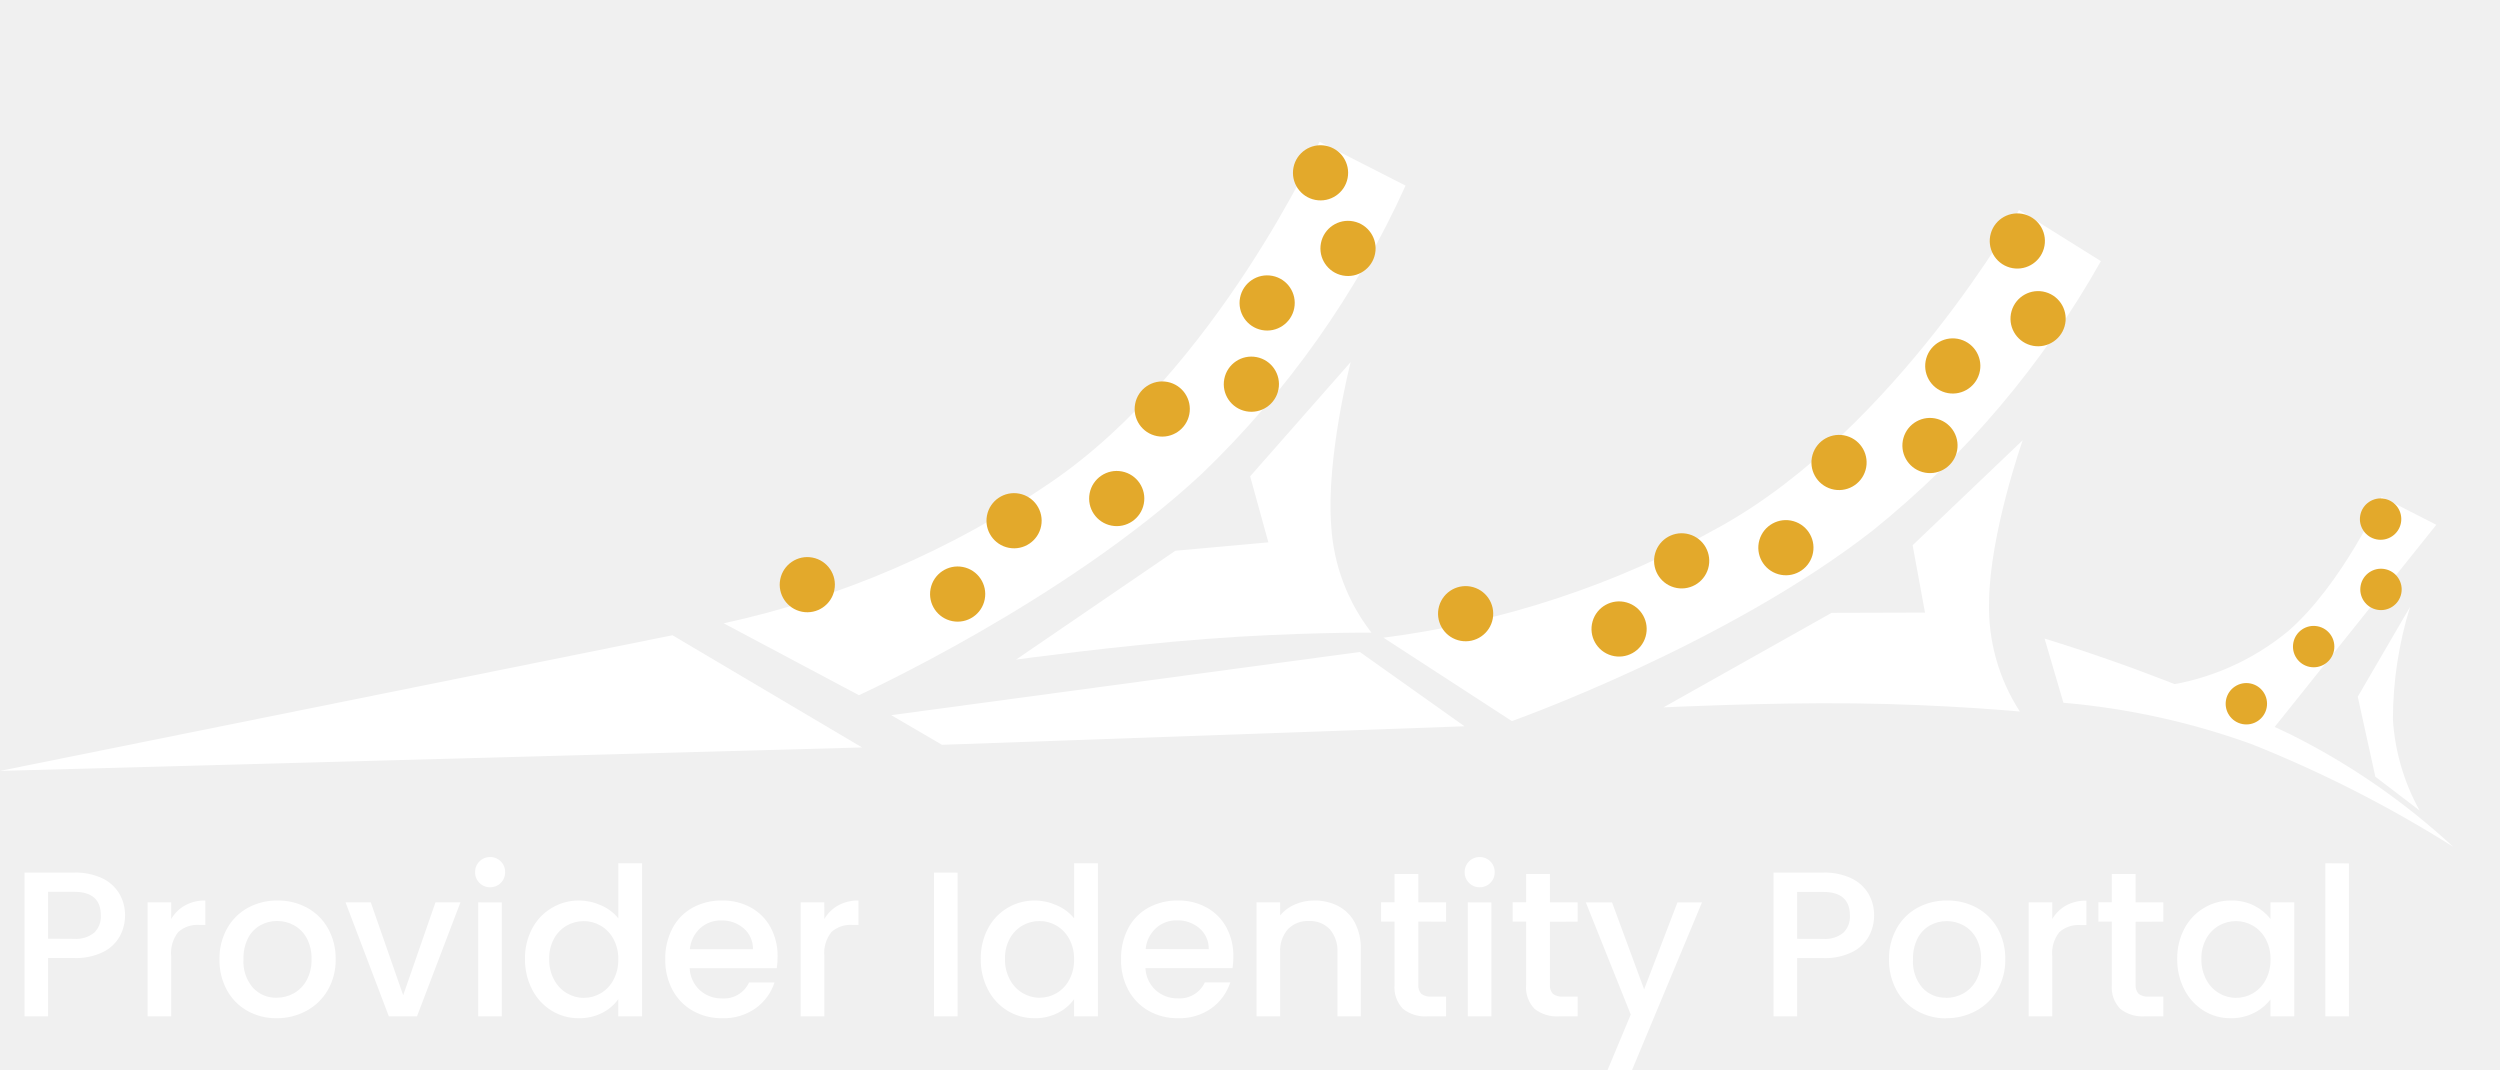
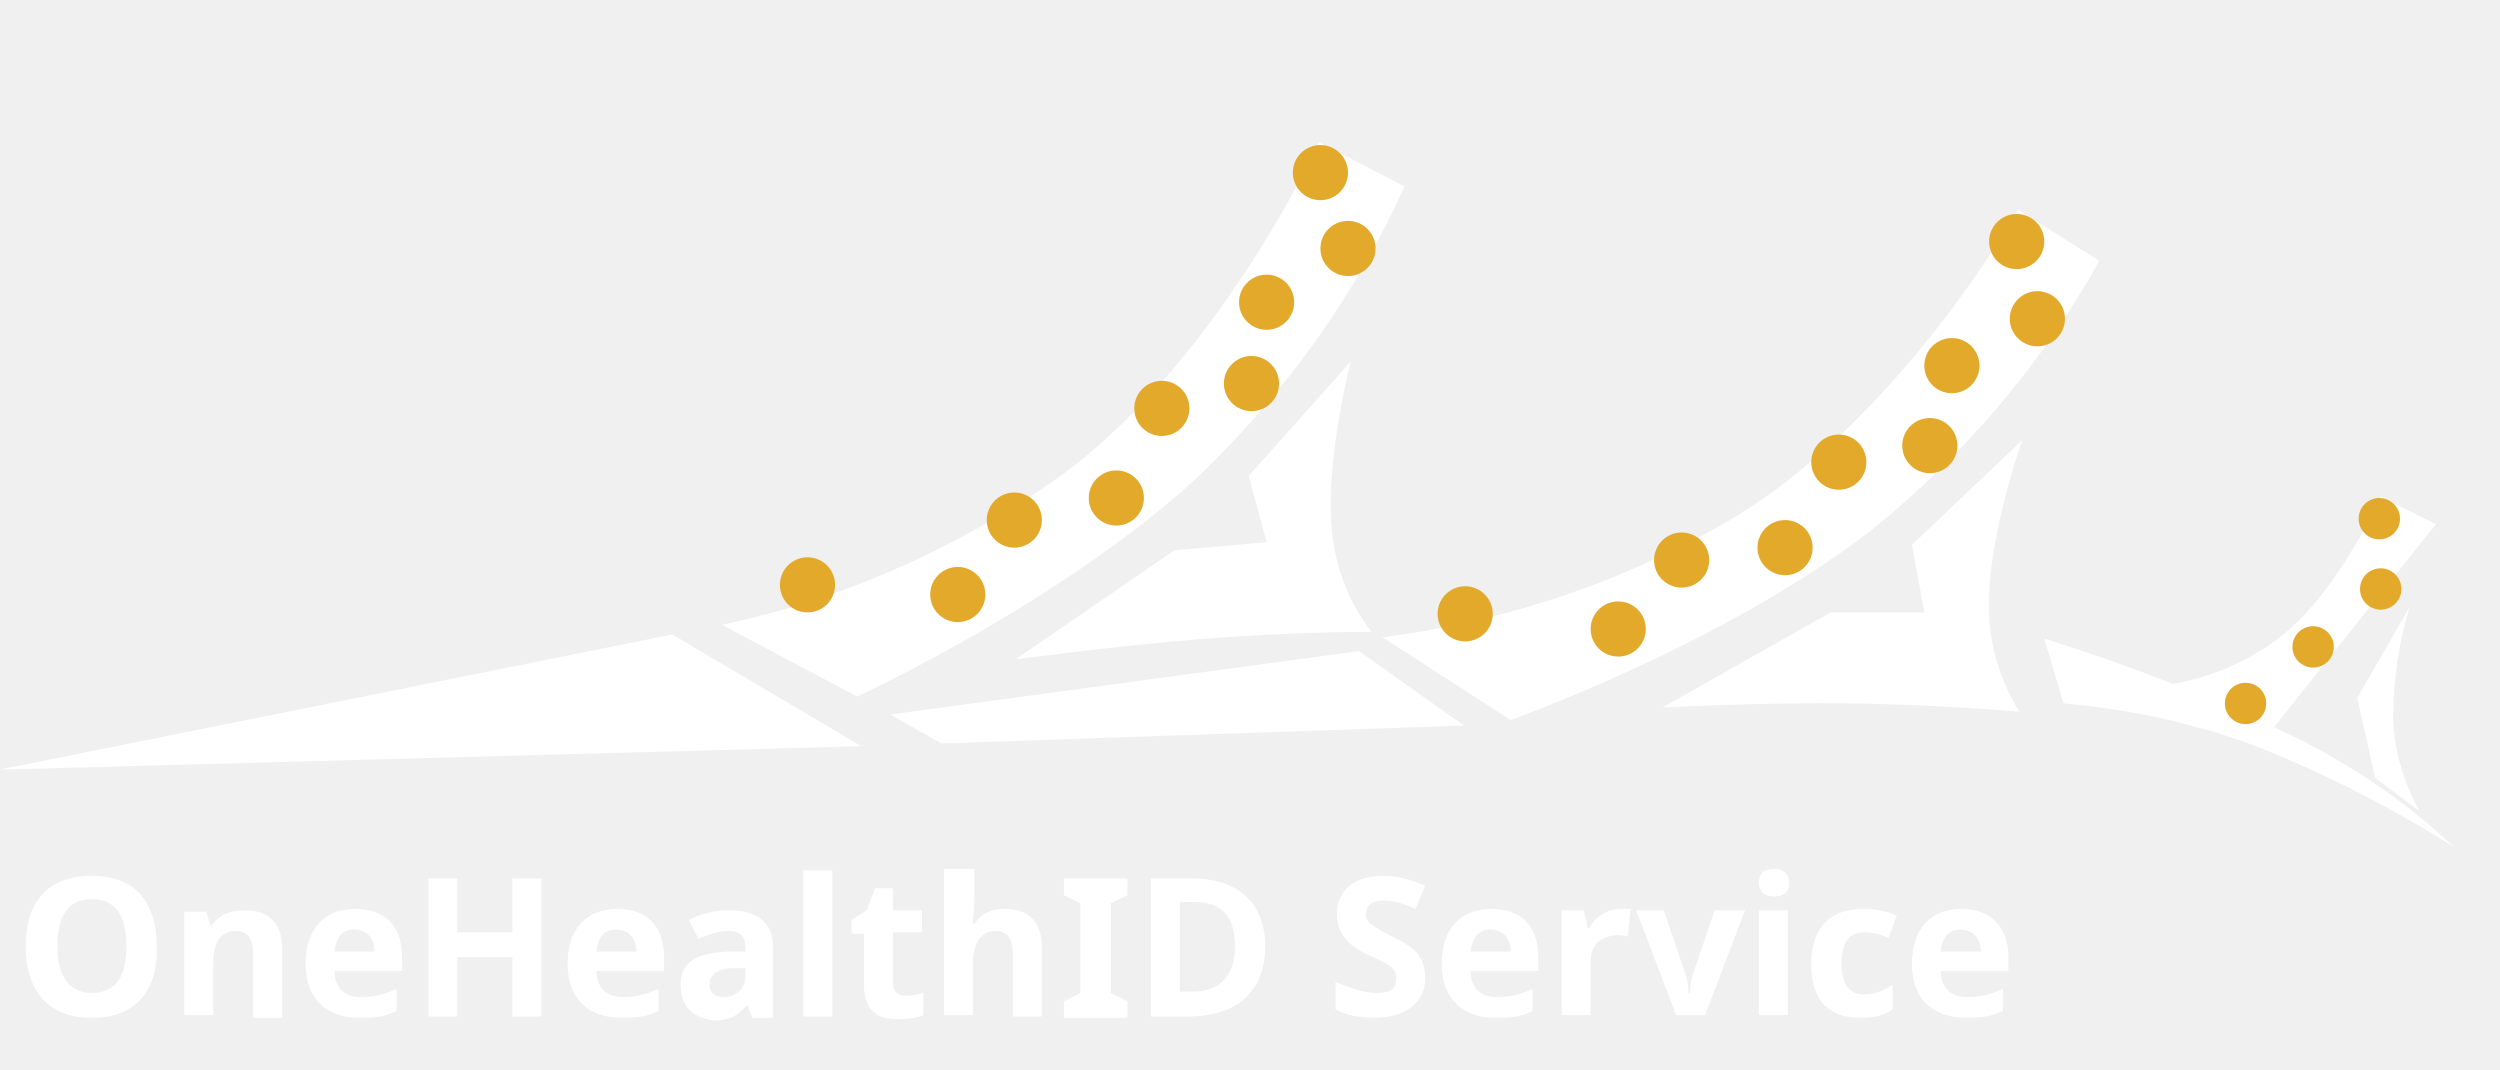
- <svg xmlns="http://www.w3.org/2000/svg" width="181.255" height="77.573" viewBox="0 0 181.255 77.573">
-   <g id="Group_86" data-name="Group 86" transform="translate(-52.744 -126.781)">
-     <path id="Path_2396" data-name="Path 2396" d="M8.415-7.32a3.148,3.148,0,0,1-.375,1.5,2.81,2.81,0,0,1-1.2,1.148,4.454,4.454,0,0,1-2.115.443H2.835V0H1.125V-10.425h3.6a4.545,4.545,0,0,1,2.033.412A2.868,2.868,0,0,1,8-8.895,3.061,3.061,0,0,1,8.415-7.32Zm-3.69,1.7A2.085,2.085,0,0,0,6.18-6.068,1.618,1.618,0,0,0,6.66-7.32q0-1.71-1.935-1.71H2.835v3.4Zm7.035-1.44a2.686,2.686,0,0,1,1-.983A2.95,2.95,0,0,1,14.235-8.4v1.77H13.8a2.083,2.083,0,0,0-1.523.51,2.439,2.439,0,0,0-.517,1.77V0H10.05V-8.265h1.71ZM19.4.135A4.233,4.233,0,0,1,17.28-.4,3.825,3.825,0,0,1,15.8-1.9a4.525,4.525,0,0,1-.54-2.242,4.438,4.438,0,0,1,.555-2.235,3.833,3.833,0,0,1,1.515-1.5A4.4,4.4,0,0,1,19.47-8.4a4.4,4.4,0,0,1,2.145.525,3.834,3.834,0,0,1,1.515,1.5,4.438,4.438,0,0,1,.555,2.235,4.346,4.346,0,0,1-.57,2.235A3.947,3.947,0,0,1,21.563-.4,4.475,4.475,0,0,1,19.4.135Zm0-1.485a2.545,2.545,0,0,0,1.237-.315,2.4,2.4,0,0,0,.938-.945,3.038,3.038,0,0,0,.36-1.53,3.1,3.1,0,0,0-.345-1.523A2.329,2.329,0,0,0,20.67-6.6a2.5,2.5,0,0,0-1.23-.315,2.46,2.46,0,0,0-1.222.315,2.248,2.248,0,0,0-.892.938A3.217,3.217,0,0,0,17-4.14a2.9,2.9,0,0,0,.682,2.062A2.255,2.255,0,0,0,19.4-1.35Zm9.18-.18,2.34-6.735H32.73L29.58,0H27.54L24.4-8.265h1.83ZM34.89-9.36a1.059,1.059,0,0,1-.78-.315,1.059,1.059,0,0,1-.315-.78,1.059,1.059,0,0,1,.315-.78,1.059,1.059,0,0,1,.78-.315,1.042,1.042,0,0,1,.765.315,1.059,1.059,0,0,1,.315.78,1.059,1.059,0,0,1-.315.78A1.042,1.042,0,0,1,34.89-9.36Zm.84,1.1V0H34.02V-8.265Zm1.68,4.1a4.574,4.574,0,0,1,.517-2.2,3.793,3.793,0,0,1,1.41-1.493A3.805,3.805,0,0,1,41.325-8.4a3.876,3.876,0,0,1,1.6.352,3.269,3.269,0,0,1,1.252.937V-11.1H45.9V0H44.175V-1.245a3.2,3.2,0,0,1-1.162.99,3.607,3.607,0,0,1-1.7.39,3.7,3.7,0,0,1-1.972-.547,3.864,3.864,0,0,1-1.41-1.53A4.707,4.707,0,0,1,37.41-4.17Zm6.765.03a2.993,2.993,0,0,0-.353-1.485,2.474,2.474,0,0,0-.922-.96,2.413,2.413,0,0,0-1.23-.33,2.457,2.457,0,0,0-1.23.322,2.432,2.432,0,0,0-.923.945,2.95,2.95,0,0,0-.352,1.477,3.079,3.079,0,0,0,.352,1.5,2.487,2.487,0,0,0,.93.983,2.385,2.385,0,0,0,1.222.337,2.413,2.413,0,0,0,1.23-.33,2.462,2.462,0,0,0,.922-.967A3.036,3.036,0,0,0,44.175-4.14Zm11.55-.2a5.346,5.346,0,0,1-.06.84H49.35a2.293,2.293,0,0,0,.735,1.59,2.32,2.32,0,0,0,1.62.6,2,2,0,0,0,1.95-1.155H55.5A3.723,3.723,0,0,1,54.143-.593a3.983,3.983,0,0,1-2.437.728A4.221,4.221,0,0,1,49.583-.4a3.789,3.789,0,0,1-1.47-1.5A4.576,4.576,0,0,1,47.58-4.14,4.683,4.683,0,0,1,48.1-6.383a3.639,3.639,0,0,1,1.455-1.492A4.33,4.33,0,0,1,51.705-8.4a4.209,4.209,0,0,1,2.085.51,3.6,3.6,0,0,1,1.425,1.433A4.314,4.314,0,0,1,55.725-4.335Zm-1.785-.54a1.946,1.946,0,0,0-.675-1.515,2.413,2.413,0,0,0-1.635-.57,2.2,2.2,0,0,0-1.515.563,2.351,2.351,0,0,0-.75,1.523Zm5.175-2.19a2.686,2.686,0,0,1,1-.983A2.95,2.95,0,0,1,61.59-8.4v1.77h-.435a2.083,2.083,0,0,0-1.522.51,2.439,2.439,0,0,0-.518,1.77V0H57.4V-8.265h1.71Zm9.66-3.36V0h-1.71V-10.425Zm1.68,6.255a4.574,4.574,0,0,1,.518-2.2,3.793,3.793,0,0,1,1.41-1.493A3.805,3.805,0,0,1,74.37-8.4a3.876,3.876,0,0,1,1.6.352,3.269,3.269,0,0,1,1.253.937V-11.1h1.725V0H77.22V-1.245a3.2,3.2,0,0,1-1.162.99,3.607,3.607,0,0,1-1.7.39,3.7,3.7,0,0,1-1.973-.547,3.864,3.864,0,0,1-1.41-1.53A4.707,4.707,0,0,1,70.455-4.17Zm6.765.03a2.993,2.993,0,0,0-.353-1.485,2.474,2.474,0,0,0-.923-.96,2.413,2.413,0,0,0-1.23-.33,2.457,2.457,0,0,0-1.23.322,2.432,2.432,0,0,0-.923.945A2.95,2.95,0,0,0,72.21-4.17a3.079,3.079,0,0,0,.353,1.5,2.487,2.487,0,0,0,.93.983,2.385,2.385,0,0,0,1.223.337,2.413,2.413,0,0,0,1.23-.33,2.462,2.462,0,0,0,.923-.967A3.036,3.036,0,0,0,77.22-4.14Zm11.55-.2a5.346,5.346,0,0,1-.06.84H82.395a2.293,2.293,0,0,0,.735,1.59,2.32,2.32,0,0,0,1.62.6A2,2,0,0,0,86.7-2.46h1.845A3.723,3.723,0,0,1,87.188-.593,3.983,3.983,0,0,1,84.75.135,4.221,4.221,0,0,1,82.628-.4a3.789,3.789,0,0,1-1.47-1.5,4.576,4.576,0,0,1-.533-2.242,4.683,4.683,0,0,1,.518-2.243A3.639,3.639,0,0,1,82.6-7.875,4.33,4.33,0,0,1,84.75-8.4a4.209,4.209,0,0,1,2.085.51A3.6,3.6,0,0,1,88.26-6.457,4.314,4.314,0,0,1,88.77-4.335Zm-1.785-.54A1.946,1.946,0,0,0,86.31-6.39a2.413,2.413,0,0,0-1.635-.57A2.2,2.2,0,0,0,83.16-6.4a2.351,2.351,0,0,0-.75,1.523ZM94.62-8.4a3.706,3.706,0,0,1,1.748.4,2.88,2.88,0,0,1,1.207,1.2,3.947,3.947,0,0,1,.435,1.92V0H96.315V-4.62a2.4,2.4,0,0,0-.555-1.7,1.975,1.975,0,0,0-1.515-.593,2,2,0,0,0-1.522.593,2.379,2.379,0,0,0-.562,1.7V0H90.45V-8.265h1.71v.945a2.831,2.831,0,0,1,1.073-.795A3.429,3.429,0,0,1,94.62-8.4Zm7.56,1.53V-2.3a.878.878,0,0,0,.217.668,1.081,1.081,0,0,0,.743.2h1.05V0h-1.35a2.6,2.6,0,0,1-1.77-.54,2.225,2.225,0,0,1-.615-1.755V-6.87H99.48v-1.4h.975V-10.32h1.725v2.055h2.01v1.4Zm4.455-2.49a1.059,1.059,0,0,1-.78-.315,1.059,1.059,0,0,1-.315-.78,1.059,1.059,0,0,1,.315-.78,1.059,1.059,0,0,1,.78-.315,1.042,1.042,0,0,1,.765.315,1.059,1.059,0,0,1,.315.78,1.059,1.059,0,0,1-.315.78A1.042,1.042,0,0,1,106.635-9.36Zm.84,1.1V0h-1.71V-8.265Zm4.245,1.4V-2.3a.878.878,0,0,0,.217.668,1.081,1.081,0,0,0,.743.2h1.05V0h-1.35a2.6,2.6,0,0,1-1.77-.54,2.225,2.225,0,0,1-.615-1.755V-6.87h-.975v-1.4h.975V-10.32h1.725v2.055h2.01v1.4Zm11.025-1.4-5.07,12.15H115.9l1.68-4.02-3.255-8.13h1.9l2.325,6.3,2.415-6.3Zm12.48.945a3.148,3.148,0,0,1-.375,1.5,2.81,2.81,0,0,1-1.2,1.148,4.454,4.454,0,0,1-2.115.443h-1.89V0h-1.71V-10.425h3.6a4.545,4.545,0,0,1,2.033.412,2.868,2.868,0,0,1,1.245,1.118A3.061,3.061,0,0,1,135.225-7.32Zm-3.69,1.7a2.085,2.085,0,0,0,1.455-.443,1.618,1.618,0,0,0,.48-1.253q0-1.71-1.935-1.71h-1.89v3.4Zm8.91,5.76A4.233,4.233,0,0,1,138.33-.4a3.825,3.825,0,0,1-1.485-1.5,4.525,4.525,0,0,1-.54-2.242,4.438,4.438,0,0,1,.555-2.235,3.833,3.833,0,0,1,1.515-1.5A4.4,4.4,0,0,1,140.52-8.4a4.4,4.4,0,0,1,2.145.525,3.834,3.834,0,0,1,1.515,1.5,4.438,4.438,0,0,1,.555,2.235,4.346,4.346,0,0,1-.57,2.235A3.947,3.947,0,0,1,142.613-.4,4.475,4.475,0,0,1,140.445.135Zm0-1.485a2.545,2.545,0,0,0,1.237-.315,2.4,2.4,0,0,0,.938-.945,3.038,3.038,0,0,0,.36-1.53,3.1,3.1,0,0,0-.345-1.523,2.329,2.329,0,0,0-.915-.937,2.5,2.5,0,0,0-1.23-.315,2.46,2.46,0,0,0-1.223.315,2.248,2.248,0,0,0-.893.938,3.217,3.217,0,0,0-.33,1.523,2.9,2.9,0,0,0,.682,2.062A2.255,2.255,0,0,0,140.445-1.35Zm7.695-5.715a2.686,2.686,0,0,1,1-.983,2.95,2.95,0,0,1,1.477-.352v1.77h-.435a2.083,2.083,0,0,0-1.523.51,2.439,2.439,0,0,0-.517,1.77V0h-1.71V-8.265h1.71Zm6.045.195V-2.3a.878.878,0,0,0,.217.668,1.081,1.081,0,0,0,.743.2h1.05V0h-1.35a2.6,2.6,0,0,1-1.77-.54A2.226,2.226,0,0,1,152.46-2.3V-6.87h-.975v-1.4h.975V-10.32h1.725v2.055h2.01v1.4Zm3.015,2.7a4.574,4.574,0,0,1,.518-2.2,3.793,3.793,0,0,1,1.41-1.493A3.777,3.777,0,0,1,161.1-8.4a3.608,3.608,0,0,1,1.7.382,3.455,3.455,0,0,1,1.163.953v-1.2h1.725V0h-1.725V-1.23a3.4,3.4,0,0,1-1.185.975,3.652,3.652,0,0,1-1.71.39,3.634,3.634,0,0,1-1.95-.547,3.883,3.883,0,0,1-1.4-1.53A4.707,4.707,0,0,1,157.2-4.17Zm6.765.03a2.993,2.993,0,0,0-.353-1.485,2.474,2.474,0,0,0-.923-.96,2.413,2.413,0,0,0-1.23-.33,2.457,2.457,0,0,0-1.23.322,2.432,2.432,0,0,0-.923.945,2.95,2.95,0,0,0-.353,1.477,3.079,3.079,0,0,0,.353,1.5,2.487,2.487,0,0,0,.93.983,2.385,2.385,0,0,0,1.223.337,2.413,2.413,0,0,0,1.23-.33,2.462,2.462,0,0,0,.923-.967A3.036,3.036,0,0,0,163.965-4.14Zm5.685-6.96V0h-1.71V-11.1Z" transform="translate(53.396 200.469)" fill="#fff" />
-     <path id="Path_2323" data-name="Path 2323" d="M0,0H7A67.637,67.637,0,0,1,3.333,25.3C-1.3,38.025-11.54,50.912-11.54,50.912l-11.1-.193A67.474,67.474,0,0,0-6.162,30.87C.827,18.142,0,0,0,0Z" transform="translate(148.412 137.06) rotate(27)" fill="#fff" />
-     <path id="Path_2324" data-name="Path 2324" d="M8532.264,2205.207s1.568,7.015,4.131,11.213a13.946,13.946,0,0,0,6.118,5.579s-4.939,2.479-10.457,5.84-11.615,7.6-11.615,7.6l6.705-12.272,5.734-3.607-3.349-3.665Z" transform="translate(-6450.49 -5685.387) rotate(27)" fill="#fff" />
-     <path id="Path_2325" data-name="Path 2325" d="M8542.513,2217.456l3.33,3.525a53.6,53.6,0,0,1,13.552-3.525,89.612,89.612,0,0,1,16.366,0,50.712,50.712,0,0,0-14.2-1.906A132.178,132.178,0,0,0,8542.513,2217.456Z" transform="translate(-6403.751 -5680.907) rotate(27)" fill="#fff" />
-     <path id="Path_2326" data-name="Path 2326" d="M8565.08,2203.377a27.93,27.93,0,0,0,2.591,7.829,15.6,15.6,0,0,0,4.728,5.012l-3.971-.726-3.771-4.59Z" transform="translate(-6403.751 -5680.907) rotate(27)" fill="#fff" />
-     <path id="Path_2327" data-name="Path 2327" d="M8559.624,2197.21h4.45l-3.952,19.162-5.225,1.5-3.125.591.024-1.89a18.12,18.12,0,0,0,6.2-7.6C8559.958,2204.133,8559.624,2197.21,8559.624,2197.21Z" transform="translate(-6403.751 -5680.907) rotate(27)" fill="#fff" />
-     <circle id="Ellipse_66" data-name="Ellipse 66" cx="2" cy="2" r="2" transform="translate(109.693 166.826) rotate(11)" fill="#e3a92b" />
-     <circle id="Ellipse_67" data-name="Ellipse 67" cx="2" cy="2" r="2" transform="translate(120.594 167.507) rotate(11)" fill="#e3a92b" />
-     <circle id="Ellipse_68" data-name="Ellipse 68" cx="2" cy="2" r="2" transform="translate(124.684 162.19) rotate(11)" fill="#e3a92b" />
-     <circle id="Ellipse_69" data-name="Ellipse 69" cx="2" cy="2" r="2" transform="translate(132.127 160.581) rotate(11)" fill="#e3a92b" />
-     <circle id="Ellipse_70" data-name="Ellipse 70" cx="2" cy="2" r="2" transform="translate(135.427 154.091) rotate(11)" fill="#e3a92b" />
-     <circle id="Ellipse_71" data-name="Ellipse 71" cx="2" cy="2" r="2" transform="translate(143.033 146.401) rotate(11)" fill="#e3a92b" />
-     <circle id="Ellipse_72" data-name="Ellipse 72" cx="2" cy="2" r="2" transform="translate(141.889 152.291) rotate(11)" fill="#e3a92b" />
-     <circle id="Ellipse_73" data-name="Ellipse 73" cx="2" cy="2" r="2" transform="translate(148.896 142.447) rotate(11)" fill="#e3a92b" />
-     <circle id="Ellipse_74" data-name="Ellipse 74" cx="2" cy="2" r="2" transform="translate(146.904 136.966) rotate(11)" fill="#e3a92b" />
-     <circle id="Ellipse_75" data-name="Ellipse 75" cx="1.5" cy="1.5" r="1.5" transform="translate(214.423 176.046) rotate(11)" fill="#e3a92b" />
-     <circle id="Ellipse_76" data-name="Ellipse 76" cx="1.5" cy="1.5" r="1.5" transform="translate(219.303 171.902) rotate(11)" fill="#e3a92b" />
-     <circle id="Ellipse_77" data-name="Ellipse 77" cx="1.5" cy="1.5" r="1.5" transform="translate(224.184 167.756) rotate(11)" fill="#e3a92b" />
-     <circle id="Ellipse_78" data-name="Ellipse 78" cx="1.5" cy="1.5" r="1.5" transform="translate(224.156 162.658) rotate(11)" fill="#e3a92b" />
-     <path id="Path_2392" data-name="Path 2392" d="M0,0H7A67.637,67.637,0,0,1,3.333,25.3C-1.3,38.025-11.54,50.912-11.54,50.912l-11.1-.193A67.474,67.474,0,0,0-6.162,30.87C.827,18.142,0,0,0,0Z" transform="matrix(0.848, 0.53, -0.53, 0.848, 199.126, 142.004)" fill="#fff" />
-     <path id="Path_2393" data-name="Path 2393" d="M8532.264,2205.207s1.568,7.015,4.131,11.213a13.946,13.946,0,0,0,6.118,5.579s-4.939,2.479-10.457,5.84-11.615,7.6-11.615,7.6l6.705-12.272,5.734-3.607-3.349-3.665Z" transform="matrix(0.848, 0.53, -0.53, 0.848, -5867.205, -6233.419)" fill="#fff" />
-     <circle id="Ellipse_94" data-name="Ellipse 94" cx="2" cy="2" r="2" transform="translate(157.634 168.801) rotate(16)" fill="#e3a92b" />
-     <circle id="Ellipse_95" data-name="Ellipse 95" cx="2" cy="2" r="2" transform="translate(168.76 169.91) rotate(16)" fill="#e3a92b" />
-     <circle id="Ellipse_96" data-name="Ellipse 96" cx="2" cy="2" r="2" transform="translate(173.297 164.97) rotate(16)" fill="#e3a92b" />
-     <circle id="Ellipse_97" data-name="Ellipse 97" cx="2" cy="2" r="2" transform="translate(180.854 164.016) rotate(16)" fill="#e3a92b" />
-     <circle id="Ellipse_98" data-name="Ellipse 98" cx="2" cy="2" r="2" transform="translate(184.706 157.838) rotate(16)" fill="#e3a92b" />
-     <circle id="Ellipse_99" data-name="Ellipse 99" cx="2" cy="2" r="2" transform="translate(192.953 150.84) rotate(16)" fill="#e3a92b" />
-     <circle id="Ellipse_100" data-name="Ellipse 100" cx="2" cy="2" r="2" transform="translate(191.3 156.608) rotate(16)" fill="#e3a92b" />
-     <circle id="Ellipse_101" data-name="Ellipse 101" cx="2" cy="2" r="2" transform="translate(199.138 147.413) rotate(16)" fill="#e3a92b" />
-     <circle id="Ellipse_102" data-name="Ellipse 102" cx="2" cy="2" r="2" transform="translate(197.633 141.779) rotate(16)" fill="#e3a92b" />
-     <path id="Path_2394" data-name="Path 2394" d="M8281.913,2517.051l-34.885,14.829-4.209-.687,30.076-16.452Z" transform="translate(-6670.878 -5138.404) rotate(21)" fill="#fff" />
-     <path id="Path_2395" data-name="Path 2395" d="M8477.363,2439.438l-48.756,9.834,62.5-1.7Z" transform="translate(-8375.863 -2266.599)" fill="#fff" />
+ <svg xmlns="http://www.w3.org/2000/svg" version="1.1" id="Layer_1" x="0px" y="0px" viewBox="0 0 181.3 77.6" style="enable-background:new 0 0 181.3 77.6;" xml:space="preserve" width="181.255" height="77.573">
+   <style type="text/css">
+ 	.st0{fill:#FFFFFF;}
+ 	.st1{display:none;fill:#FFFFFF;}
+ 	.st2{fill:#E3A92B;}
+ </style>
+   <g id="Group_86" transform="translate(-52.744 -126.781)">
+     <g>
+       <path class="st0" d="M59.4,200.6c-3.3,0-4.8-2.1-4.8-5.2c0-3.1,1.5-5.1,4.8-5.1c3.2,0,4.7,2,4.7,5.1    C64.2,198.5,62.7,200.6,59.4,200.6z M59.4,198.8c1.8,0,2.5-1.3,2.5-3.4s-0.7-3.4-2.5-3.4s-2.5,1.3-2.5,3.4S57.7,198.8,59.4,198.8z    " />
+       <path class="st0" d="M66.1,200.5v-7.6h1.6l0.3,1h0.1c0.5-0.8,1.4-1.1,2.4-1.1c1.6,0,2.7,0.8,2.7,2.8v5h-2.1V196    c0-1.1-0.4-1.7-1.2-1.7c-1.3,0-1.7,0.9-1.7,2.5v3.6H66.1z" />
+       <path class="st0" d="M81.9,196.2v1H77c0,1.2,0.7,1.9,1.9,1.9c1,0,1.7-0.2,2.6-0.6v1.6c-0.8,0.4-1.5,0.5-2.7,0.5    c-2.3,0-3.9-1.3-3.9-3.9c0-2.7,1.5-4,3.6-4C80.6,192.7,81.9,193.9,81.9,196.2z M77,195.8h2.9c0-0.9-0.5-1.6-1.5-1.6    C77.6,194.2,77.1,194.7,77,195.8z" />
+       <path class="st0" d="M85.9,190.5v3.9h4v-3.9h2.1v10h-2.1v-4.3h-4v4.3h-2.1v-10H85.9z" />
+       <path class="st0" d="M100.9,196.2v1h-4.9c0,1.2,0.7,1.9,1.9,1.9c1,0,1.7-0.2,2.6-0.6v1.6c-0.8,0.4-1.5,0.5-2.7,0.5    c-2.3,0-3.9-1.3-3.9-3.9c0-2.7,1.5-4,3.6-4C99.6,192.7,100.9,193.9,100.9,196.2z M96,195.8h2.9c0-0.9-0.5-1.6-1.5-1.6    C96.6,194.2,96.1,194.7,96,195.8z" />
+       <path class="st0" d="M102.1,198.2c0-1.6,1.1-2.3,3.4-2.4l1.3,0v-0.3c0-0.8-0.4-1.2-1.2-1.2c-0.7,0-1.4,0.2-2.2,0.6l-0.7-1.4    c0.8-0.4,1.8-0.7,2.9-0.7c2.1,0,3.2,0.9,3.2,2.7v5.1h-1.5l-0.4-1H107c-0.7,0.8-1.3,1.2-2.5,1.2    C103.1,200.6,102.1,199.9,102.1,198.2z M105.2,199.1c0.9,0,1.6-0.6,1.6-1.5v-0.6l-0.8,0c-1.3,0-1.8,0.5-1.8,1.2    C104.2,198.8,104.6,199.1,105.2,199.1z" />
+       <path class="st0" d="M113.1,200.5H111v-10.6h2.1V200.5z" />
+       <path class="st0" d="M114.5,194.4v-0.9l1.1-0.7l0.6-1.6h1.3v1.6h2.1v1.6h-2.1v3.7c0,0.6,0.4,0.9,0.9,0.9c0.5,0,0.9-0.1,1.3-0.2    v1.6c-0.4,0.2-1.1,0.3-1.9,0.3c-1.4,0-2.4-0.6-2.4-2.5v-3.7H114.5z" />
+       <path class="st0" d="M123.4,189.8v2.2c0,0.8-0.1,1.5-0.1,1.8h0.1c0.5-0.8,1.3-1.1,2.2-1.1c1.6,0,2.7,0.8,2.7,2.8v5h-2.1V196    c0-1.1-0.4-1.7-1.2-1.7c-1.2,0-1.7,0.9-1.7,2.5v3.6h-2.1v-10.6H123.4z" />
+       <path class="st0" d="M134.5,190.5v1.2l-1.2,0.6v6.5l1.2,0.6v1.2h-4.6v-1.2l1.2-0.6v-6.5l-1.2-0.6v-1.2H134.5z" />
+       <path class="st0" d="M139,200.5h-2.8v-10h3.1c3.1,0,5.2,1.7,5.2,4.9C144.5,198.7,142.4,200.5,139,200.5z M139.4,192.2h-1.1v6.5    h0.9c2,0,3.1-1.1,3.1-3.3S141.3,192.2,139.4,192.2z" />
+       <path class="st0" d="M152.4,200.6c-1.1,0-2-0.2-2.8-0.6v-2c1,0.4,2,0.8,3,0.8c1.1,0,1.4-0.4,1.4-1.1c0-0.8-0.8-1.1-1.9-1.6    c-0.9-0.4-2.4-1.2-2.4-3c0-1.8,1.3-2.8,3.4-2.8c1.1,0,1.9,0.3,3,0.7l-0.7,1.7c-0.9-0.4-1.6-0.6-2.4-0.6c-0.8,0-1.2,0.4-1.2,1    c0,0.4,0.2,0.6,0.5,0.8s0.8,0.5,1.4,0.8c1.5,0.7,2.4,1.4,2.4,3C156.1,199.5,154.7,200.6,152.4,200.6z" />
+       <path class="st0" d="M164.3,196.2v1h-4.9c0,1.2,0.7,1.9,1.9,1.9c1,0,1.7-0.2,2.6-0.6v1.6c-0.8,0.4-1.5,0.5-2.7,0.5    c-2.3,0-3.9-1.3-3.9-3.9c0-2.7,1.5-4,3.6-4C163,192.7,164.3,193.9,164.3,196.2z M159.4,195.8h2.9c0-0.9-0.5-1.6-1.5-1.6    C160.1,194.2,159.5,194.7,159.4,195.8z" />
+       <path class="st0" d="M171,192.7l-0.2,2c-0.2,0-0.4-0.1-0.6-0.1c-1.1,0-2.1,0.5-2.1,1.9v3.9H166v-7.6h1.6l0.3,1.3h0.1    c0.4-0.8,1.3-1.4,2.3-1.4C170.5,192.7,170.8,192.7,171,192.7z" />
+       <path class="st0" d="M173.4,192.8l1.5,4.4c0.2,0.5,0.3,1.1,0.3,1.6h0.1c0-0.5,0.1-1,0.3-1.6l1.5-4.4h2.2l-2.9,7.6h-2.1l-2.9-7.6    H173.4z" />
+       <path class="st0" d="M182.5,190.8c0,0.8-0.5,1-1.1,1c-0.6,0-1.1-0.3-1.1-1c0-0.8,0.5-1,1.1-1C182,189.8,182.5,190.1,182.5,190.8z     M182.4,192.8v7.6h-2.1v-7.6H182.4z" />
+       <path class="st0" d="M184.1,196.7c0-2.8,1.5-4,3.8-4c1,0,1.8,0.2,2.4,0.5l-0.6,1.6c-0.7-0.3-1.2-0.4-1.8-0.4    c-1.1,0-1.6,0.8-1.6,2.3c0,1.5,0.6,2.2,1.6,2.2c0.9,0,1.5-0.3,2.1-0.7v1.8c-0.6,0.4-1.3,0.6-2.3,0.6    C185.4,200.6,184.1,199.4,184.1,196.7z" />
+       <path class="st0" d="M198.4,196.2v1h-4.9c0,1.2,0.7,1.9,1.9,1.9c1,0,1.7-0.2,2.6-0.6v1.6c-0.8,0.4-1.5,0.5-2.7,0.5    c-2.3,0-3.9-1.3-3.9-3.9c0-2.7,1.5-4,3.6-4C197,192.7,198.4,193.9,198.4,196.2z M193.5,195.8h2.9c0-0.9-0.5-1.6-1.5-1.6    C194.1,194.2,193.6,194.7,193.5,195.8z" />
+     </g>
+     <path id="Path_2396" class="st1" d="M61.8,193.1c0,0.5-0.1,1-0.4,1.5c-0.3,0.5-0.7,0.9-1.2,1.1c-0.7,0.3-1.4,0.5-2.1,0.4h-1.9v4.2   h-1.7V190h3.6c0.7,0,1.4,0.1,2,0.4c0.5,0.2,0.9,0.6,1.2,1.1C61.7,192.1,61.8,192.6,61.8,193.1z M58.1,194.8c0.5,0,1-0.1,1.5-0.4   c0.3-0.3,0.5-0.8,0.5-1.3c0-1.1-0.6-1.7-1.9-1.7h-1.9v3.4L58.1,194.8z M65.2,193.4c0.2-0.4,0.6-0.7,1-1c0.5-0.2,1-0.4,1.5-0.4v1.8   h-0.4c-0.6,0-1.1,0.1-1.5,0.5c-0.4,0.5-0.6,1.1-0.5,1.8v4.4h-1.7v-8.3h1.7V193.4z M72.8,200.6c-0.7,0-1.5-0.2-2.1-0.5   c-0.6-0.4-1.1-0.9-1.5-1.5c-0.4-0.7-0.6-1.5-0.5-2.2c0-0.8,0.2-1.6,0.6-2.2c0.4-0.6,0.9-1.2,1.5-1.5c0.7-0.4,1.4-0.5,2.1-0.5   c0.7,0,1.5,0.2,2.1,0.5c0.6,0.3,1.2,0.9,1.5,1.5c0.4,0.7,0.6,1.5,0.6,2.2c0,0.8-0.2,1.6-0.6,2.2c-0.4,0.6-0.9,1.2-1.6,1.5   C74.3,200.4,73.6,200.6,72.8,200.6z M72.8,199.1c0.4,0,0.9-0.1,1.2-0.3c0.4-0.2,0.7-0.5,0.9-0.9c0.3-0.5,0.4-1,0.4-1.5   c0-0.5-0.1-1.1-0.3-1.5c-0.2-0.4-0.5-0.7-0.9-0.9c-0.4-0.2-0.8-0.3-1.2-0.3c-0.4,0-0.8,0.1-1.2,0.3c-0.4,0.2-0.7,0.5-0.9,0.9   c-0.2,0.5-0.3,1-0.3,1.5c0,0.7,0.2,1.5,0.7,2.1C71.5,198.9,72.1,199.1,72.8,199.1z M82,198.9l2.3-6.7h1.8l-3.2,8.3h-2l-3.1-8.3h1.8   L82,198.9z M88.3,191.1c-0.3,0-0.6-0.1-0.8-0.3c-0.2-0.2-0.3-0.5-0.3-0.8c0-0.3,0.1-0.6,0.3-0.8c0.2-0.2,0.5-0.3,0.8-0.3   c0.3,0,0.6,0.1,0.8,0.3c0.2,0.2,0.3,0.5,0.3,0.8c0,0.3-0.1,0.6-0.3,0.8C88.9,191,88.6,191.1,88.3,191.1z M89.1,192.2v8.3h-1.7v-8.3   L89.1,192.2z M90.8,196.3c0-0.8,0.2-1.5,0.5-2.2c0.3-0.6,0.8-1.1,1.4-1.5c0.6-0.4,1.3-0.6,2-0.5c0.6,0,1.1,0.1,1.6,0.4   c0.5,0.2,0.9,0.5,1.3,0.9v-4h1.7v11.1h-1.7v-1.2c-0.3,0.4-0.7,0.8-1.2,1c-0.5,0.3-1.1,0.4-1.7,0.4c-0.7,0-1.4-0.2-2-0.5   c-0.6-0.4-1.1-0.9-1.4-1.5C91,197.8,90.8,197.1,90.8,196.3L90.8,196.3z M97.6,196.3c0-0.5-0.1-1-0.4-1.5c-0.2-0.4-0.5-0.7-0.9-1   c-0.4-0.2-0.8-0.3-1.2-0.3c-0.4,0-0.9,0.1-1.2,0.3c-0.4,0.2-0.7,0.6-0.9,0.9c-0.2,0.5-0.4,1-0.4,1.5c0,0.5,0.1,1,0.4,1.5   c0.2,0.4,0.5,0.7,0.9,1c0.4,0.2,0.8,0.3,1.2,0.3c0.4,0,0.9-0.1,1.2-0.3c0.4-0.2,0.7-0.6,0.9-1C97.5,197.4,97.6,196.9,97.6,196.3   L97.6,196.3z M109.1,196.1c0,0.3,0,0.6-0.1,0.8h-6.3c0,0.6,0.3,1.2,0.7,1.6c0.4,0.4,1,0.6,1.6,0.6c0.8,0.1,1.6-0.4,1.9-1.2h1.8   c-0.2,0.7-0.7,1.4-1.4,1.9c-0.7,0.5-1.6,0.8-2.4,0.7c-0.7,0-1.5-0.2-2.1-0.5c-0.6-0.4-1.1-0.9-1.5-1.5c-0.4-0.7-0.5-1.5-0.5-2.2   c0-0.8,0.2-1.6,0.5-2.2c0.3-0.6,0.8-1.1,1.5-1.5c0.7-0.4,1.4-0.5,2.2-0.5c0.7,0,1.4,0.2,2.1,0.5c0.6,0.3,1.1,0.8,1.4,1.4   C109,194.7,109.1,195.4,109.1,196.1L109.1,196.1z M107.3,195.6c0-0.6-0.2-1.1-0.7-1.5c-0.5-0.4-1-0.6-1.6-0.6   c-0.6,0-1.1,0.2-1.5,0.6c-0.4,0.4-0.7,0.9-0.8,1.5L107.3,195.6z M112.5,193.4c0.2-0.4,0.6-0.7,1-1c0.5-0.2,1-0.4,1.5-0.4v1.8h-0.4   c-0.6,0-1.1,0.1-1.5,0.5c-0.4,0.5-0.6,1.1-0.5,1.8v4.4h-1.7v-8.3h1.7L112.5,193.4z M122.2,190v10.4h-1.7V190L122.2,190z    M123.9,196.3c0-0.8,0.2-1.5,0.5-2.2c0.3-0.6,0.8-1.1,1.4-1.5c0.6-0.4,1.3-0.5,2-0.5c0.6,0,1.1,0.1,1.6,0.4   c0.5,0.2,0.9,0.5,1.3,0.9v-4h1.7v11.1h-1.7v-1.2c-0.3,0.4-0.7,0.8-1.2,1c-0.5,0.3-1.1,0.4-1.7,0.4c-0.7,0-1.4-0.2-2-0.5   c-0.6-0.4-1.1-0.9-1.4-1.5C124,197.8,123.8,197.1,123.9,196.3L123.9,196.3z M130.6,196.3c0-0.5-0.1-1-0.4-1.5   c-0.2-0.4-0.5-0.7-0.9-1c-0.4-0.2-0.8-0.3-1.2-0.3c-0.4,0-0.9,0.1-1.2,0.3c-0.4,0.2-0.7,0.6-0.9,0.9c-0.2,0.5-0.4,1-0.4,1.5   c0,0.5,0.1,1,0.4,1.5c0.2,0.4,0.5,0.7,0.9,1c0.4,0.2,0.8,0.3,1.2,0.3c0.4,0,0.9-0.1,1.2-0.3c0.4-0.2,0.7-0.6,0.9-1   C130.5,197.4,130.6,196.8,130.6,196.3L130.6,196.3z M142.2,196.1c0,0.3,0,0.6-0.1,0.8h-6.3c0,0.6,0.3,1.2,0.7,1.6   c0.4,0.4,1,0.6,1.6,0.6c0.8,0.1,1.6-0.4,1.9-1.2h1.8c-0.2,0.8-0.7,1.4-1.4,1.9c-0.7,0.5-1.6,0.8-2.4,0.7c-0.7,0-1.5-0.2-2.1-0.5   c-0.6-0.4-1.1-0.9-1.5-1.5c-0.4-0.7-0.5-1.5-0.5-2.2c0-0.8,0.2-1.6,0.5-2.2c0.3-0.6,0.8-1.1,1.5-1.5c0.7-0.4,1.4-0.5,2.1-0.5   c0.7,0,1.4,0.2,2.1,0.5c0.6,0.3,1.1,0.8,1.4,1.4C142,194.7,142.2,195.4,142.2,196.1z M140.4,195.6c0-0.6-0.2-1.1-0.7-1.5   c-0.5-0.4-1-0.6-1.6-0.6c-0.6,0-1.1,0.2-1.5,0.6c-0.4,0.4-0.7,0.9-0.8,1.5L140.4,195.6z M148,192.1c0.6,0,1.2,0.1,1.7,0.4   c0.5,0.3,0.9,0.7,1.2,1.2c0.3,0.6,0.5,1.3,0.4,1.9v4.9h-1.7v-4.6c0-0.6-0.2-1.2-0.6-1.7c-0.4-0.4-0.9-0.6-1.5-0.6   c-0.6,0-1.1,0.2-1.5,0.6c-0.4,0.5-0.6,1.1-0.6,1.7v4.6h-1.7v-8.3h1.7v0.9c0.3-0.3,0.7-0.6,1.1-0.8   C147.1,192.2,147.5,192.1,148,192.1z M155.6,193.6v4.6c0,0.2,0.1,0.5,0.2,0.7c0.2,0.2,0.5,0.2,0.7,0.2h1.1v1.4h-1.3   c-0.6,0-1.3-0.1-1.8-0.5c-0.5-0.5-0.7-1.1-0.6-1.8v-4.6h-1v-1.4h1v-2.1h1.7v2.1h2v1.4L155.6,193.6z M160,191.1   c-0.3,0-0.6-0.1-0.8-0.3c-0.2-0.2-0.3-0.5-0.3-0.8c0-0.3,0.1-0.6,0.3-0.8c0.2-0.2,0.5-0.3,0.8-0.3c0.3,0,0.6,0.1,0.8,0.3   c0.2,0.2,0.3,0.5,0.3,0.8c0,0.3-0.1,0.6-0.3,0.8C160.6,191,160.3,191.1,160,191.1z M160.9,192.2v8.3h-1.7v-8.3L160.9,192.2z    M165.1,193.6v4.6c0,0.2,0.1,0.5,0.2,0.7c0.2,0.2,0.5,0.2,0.7,0.2h1.1v1.4h-1.4c-0.6,0-1.3-0.1-1.8-0.5c-0.5-0.5-0.7-1.1-0.6-1.8   v-4.6h-1v-1.4h1v-2.1h1.7v2.1h2v1.4L165.1,193.6z M176.1,192.2l-5.1,12.1h-1.8l1.7-4l-3.3-8.1h1.9l2.3,6.3l2.4-6.3H176.1z    M188.6,193.2c0,0.5-0.1,1-0.4,1.5c-0.3,0.5-0.7,0.9-1.2,1.1c-0.7,0.3-1.4,0.5-2.1,0.4H183v4.2h-1.7V190h3.6c0.7,0,1.4,0.1,2,0.4   c0.5,0.2,1,0.6,1.2,1.1C188.5,192.1,188.6,192.6,188.6,193.2L188.6,193.2z M184.9,194.9c0.5,0,1-0.1,1.5-0.4   c0.3-0.3,0.5-0.8,0.5-1.3c0-1.1-0.6-1.7-1.9-1.7H183v3.4L184.9,194.9z M193.8,200.6c-0.7,0-1.5-0.2-2.1-0.5   c-0.6-0.4-1.1-0.9-1.5-1.5c-0.4-0.7-0.6-1.5-0.5-2.2c0-0.8,0.2-1.6,0.6-2.2c0.4-0.6,0.9-1.2,1.5-1.5c0.7-0.4,1.4-0.5,2.1-0.5   c0.7,0,1.5,0.2,2.1,0.5c0.6,0.3,1.2,0.9,1.5,1.5c0.4,0.7,0.6,1.5,0.6,2.2c0,0.8-0.2,1.6-0.6,2.2c-0.4,0.6-0.9,1.2-1.6,1.5   C195.3,200.4,194.6,200.6,193.8,200.6L193.8,200.6z M193.8,199.1c0.4,0,0.9-0.1,1.2-0.3c0.4-0.2,0.7-0.5,0.9-0.9   c0.3-0.5,0.4-1,0.4-1.5c0-0.5-0.1-1.1-0.3-1.5c-0.2-0.4-0.5-0.7-0.9-0.9c-0.4-0.2-0.8-0.3-1.2-0.3c-0.4,0-0.8,0.1-1.2,0.3   c-0.4,0.2-0.7,0.5-0.9,0.9c-0.2,0.5-0.3,1-0.3,1.5c0,0.7,0.2,1.5,0.7,2.1C192.6,198.9,193.2,199.1,193.8,199.1L193.8,199.1z    M201.5,193.4c0.2-0.4,0.6-0.7,1-1c0.5-0.2,1-0.4,1.5-0.4v1.8h-0.4c-0.6,0-1.1,0.1-1.5,0.5c-0.4,0.5-0.6,1.1-0.5,1.8v4.3h-1.7v-8.3   h1.7L201.5,193.4z M207.6,193.6v4.6c0,0.2,0.1,0.5,0.2,0.7c0.2,0.2,0.5,0.2,0.7,0.2h1.1v1.4h-1.4c-0.6,0-1.3-0.1-1.8-0.5   c-0.5-0.5-0.7-1.1-0.6-1.8v-4.6h-1v-1.4h1v-2.1h1.7v2.1h2v1.4L207.6,193.6z M210.6,196.3c0-0.8,0.2-1.5,0.5-2.2   c0.3-0.6,0.8-1.1,1.4-1.5c0.6-0.4,1.3-0.5,2-0.5c0.6,0,1.2,0.1,1.7,0.4c0.5,0.2,0.8,0.6,1.2,1v-1.2h1.7v8.3h-1.7v-1.2   c-0.3,0.4-0.7,0.7-1.2,1c-0.5,0.3-1.1,0.4-1.7,0.4c-0.7,0-1.4-0.2-1.9-0.5c-0.6-0.4-1.1-0.9-1.4-1.5   C210.8,197.8,210.6,197.1,210.6,196.3L210.6,196.3z M217.4,196.3c0-0.5-0.1-1-0.4-1.5c-0.2-0.4-0.5-0.7-0.9-1   c-0.4-0.2-0.8-0.3-1.2-0.3c-0.4,0-0.9,0.1-1.2,0.3c-0.4,0.2-0.7,0.6-0.9,0.9c-0.2,0.5-0.4,1-0.4,1.5c0,0.5,0.1,1,0.4,1.5   c0.2,0.4,0.5,0.7,0.9,1c0.4,0.2,0.8,0.3,1.2,0.3c0.4,0,0.9-0.1,1.2-0.3c0.4-0.2,0.7-0.6,0.9-1C217.3,197.4,217.4,196.9,217.4,196.3   L217.4,196.3z M223,189.4v11.1h-1.7v-11.1L223,189.4z" />
+     <path id="Path_2323" class="st0" d="M148.4,137.1l6.2,3.2c-3.5,7.8-8.6,14.9-14.8,20.9c-9.9,9.2-24.9,16.1-24.9,16.1l-9.8-5.2   c8.5-1.8,16.5-5.3,23.7-10.2C140.9,153.6,148.4,137.1,148.4,137.1z" />
+     <path id="Path_2324" class="st0" d="M150.7,153c0,0-1.8,7-1.4,11.9c0.2,2.8,1.2,5.5,2.9,7.7c0,0-5.5,0-12,0.5   c-6.4,0.5-13.8,1.5-13.8,1.5l11.5-7.9l6.7-0.6l-1.3-4.8L150.7,153z" />
+     <path id="Path_2325" class="st0" d="M201,173.1l1.4,4.7c4.7,0.4,9.3,1.4,13.7,3c5.1,2,10,4.5,14.6,7.4c-3.5-3.3-7.5-6-11.8-8.1   C213,177.3,207.1,175,201,173.1z" />
+     <path id="Path_2326" class="st0" d="M227.5,170.8c-0.8,2.6-1.2,5.4-1.2,8.2c0.1,2.3,0.8,4.6,1.9,6.6l-3.2-2.4l-1.3-5.8L227.5,170.8   z" />
+     <path id="Path_2327" class="st0" d="M225.4,162.8l4,2l-12.2,15.3l-5.3-1l-3.1-0.9l0.9-1.7c3.3-0.5,6.4-1.8,9-4   C222.6,169.1,225.4,162.8,225.4,162.8z" />
+     <circle id="Ellipse_66" class="st2" cx="111.3" cy="169.2" r="2" />
+     <circle id="Ellipse_67" class="st2" cx="122.2" cy="169.9" r="2" />
+     <circle id="Ellipse_68" class="st2" cx="126.3" cy="164.5" r="2" />
+     <circle id="Ellipse_69" class="st2" cx="133.7" cy="162.9" r="2" />
+     <circle id="Ellipse_70" class="st2" cx="137" cy="156.4" r="2" />
+     <circle id="Ellipse_71" class="st2" cx="144.6" cy="148.7" r="2" />
+     <circle id="Ellipse_72" class="st2" cx="143.5" cy="154.6" r="2" />
+     <circle id="Ellipse_73" class="st2" cx="150.5" cy="144.8" r="2" />
+     <circle id="Ellipse_74" class="st2" cx="148.5" cy="139.3" r="2" />
+     <circle id="Ellipse_75" class="st2" cx="215.6" cy="177.8" r="1.5" />
+     <circle id="Ellipse_76" class="st2" cx="220.5" cy="173.7" r="1.5" />
+     <circle id="Ellipse_77" class="st2" cx="225.4" cy="169.5" r="1.5" />
+     <circle id="Ellipse_78" class="st2" cx="225.3" cy="164.4" r="1.5" />
+     <path id="Path_2392" class="st0" d="M199.1,142l5.9,3.7c-4.2,7.5-9.8,14.1-16.5,19.5c-10.7,8.3-26.2,13.8-26.2,13.8l-9.3-6   c8.6-1.1,16.9-3.8,24.5-8.1C190.2,157.8,199.1,142,199.1,142z" />
+     <path id="Path_2393" class="st0" d="M199.4,158.7c0,0-2.4,6.8-2.4,11.7c-0.1,2.8,0.7,5.6,2.2,8c0,0-5.5-0.5-12-0.6   c-6.5-0.1-13.9,0.3-13.9,0.3l12.2-6.9l6.8,0l-0.9-4.9L199.4,158.7z" />
+     <circle id="Ellipse_94" class="st2" cx="159" cy="171.3" r="2" />
+     <circle id="Ellipse_95" class="st2" cx="170.1" cy="172.4" r="2" />
+     <circle id="Ellipse_96" class="st2" cx="174.7" cy="167.4" r="2" />
+     <circle id="Ellipse_97" class="st2" cx="182.2" cy="166.5" r="2" />
+     <circle id="Ellipse_98" class="st2" cx="186.1" cy="160.3" r="2" />
+     <circle id="Ellipse_99" class="st2" cx="194.3" cy="153.3" r="2" />
+     <circle id="Ellipse_100" class="st2" cx="192.7" cy="159.1" r="2" />
+     <circle id="Ellipse_101" class="st2" cx="200.5" cy="149.9" r="2" />
+     <circle id="Ellipse_102" class="st2" cx="199" cy="144.3" r="2" />
+     <path id="Path_2394" class="st0" d="M158.9,179.4l-37.9,1.3l-3.7-2.1l34-4.6L158.9,179.4z" />
+     <path id="Path_2395" class="st0" d="M101.5,172.8l-48.8,9.8l62.5-1.7L101.5,172.8z" />
  </g>
</svg>
